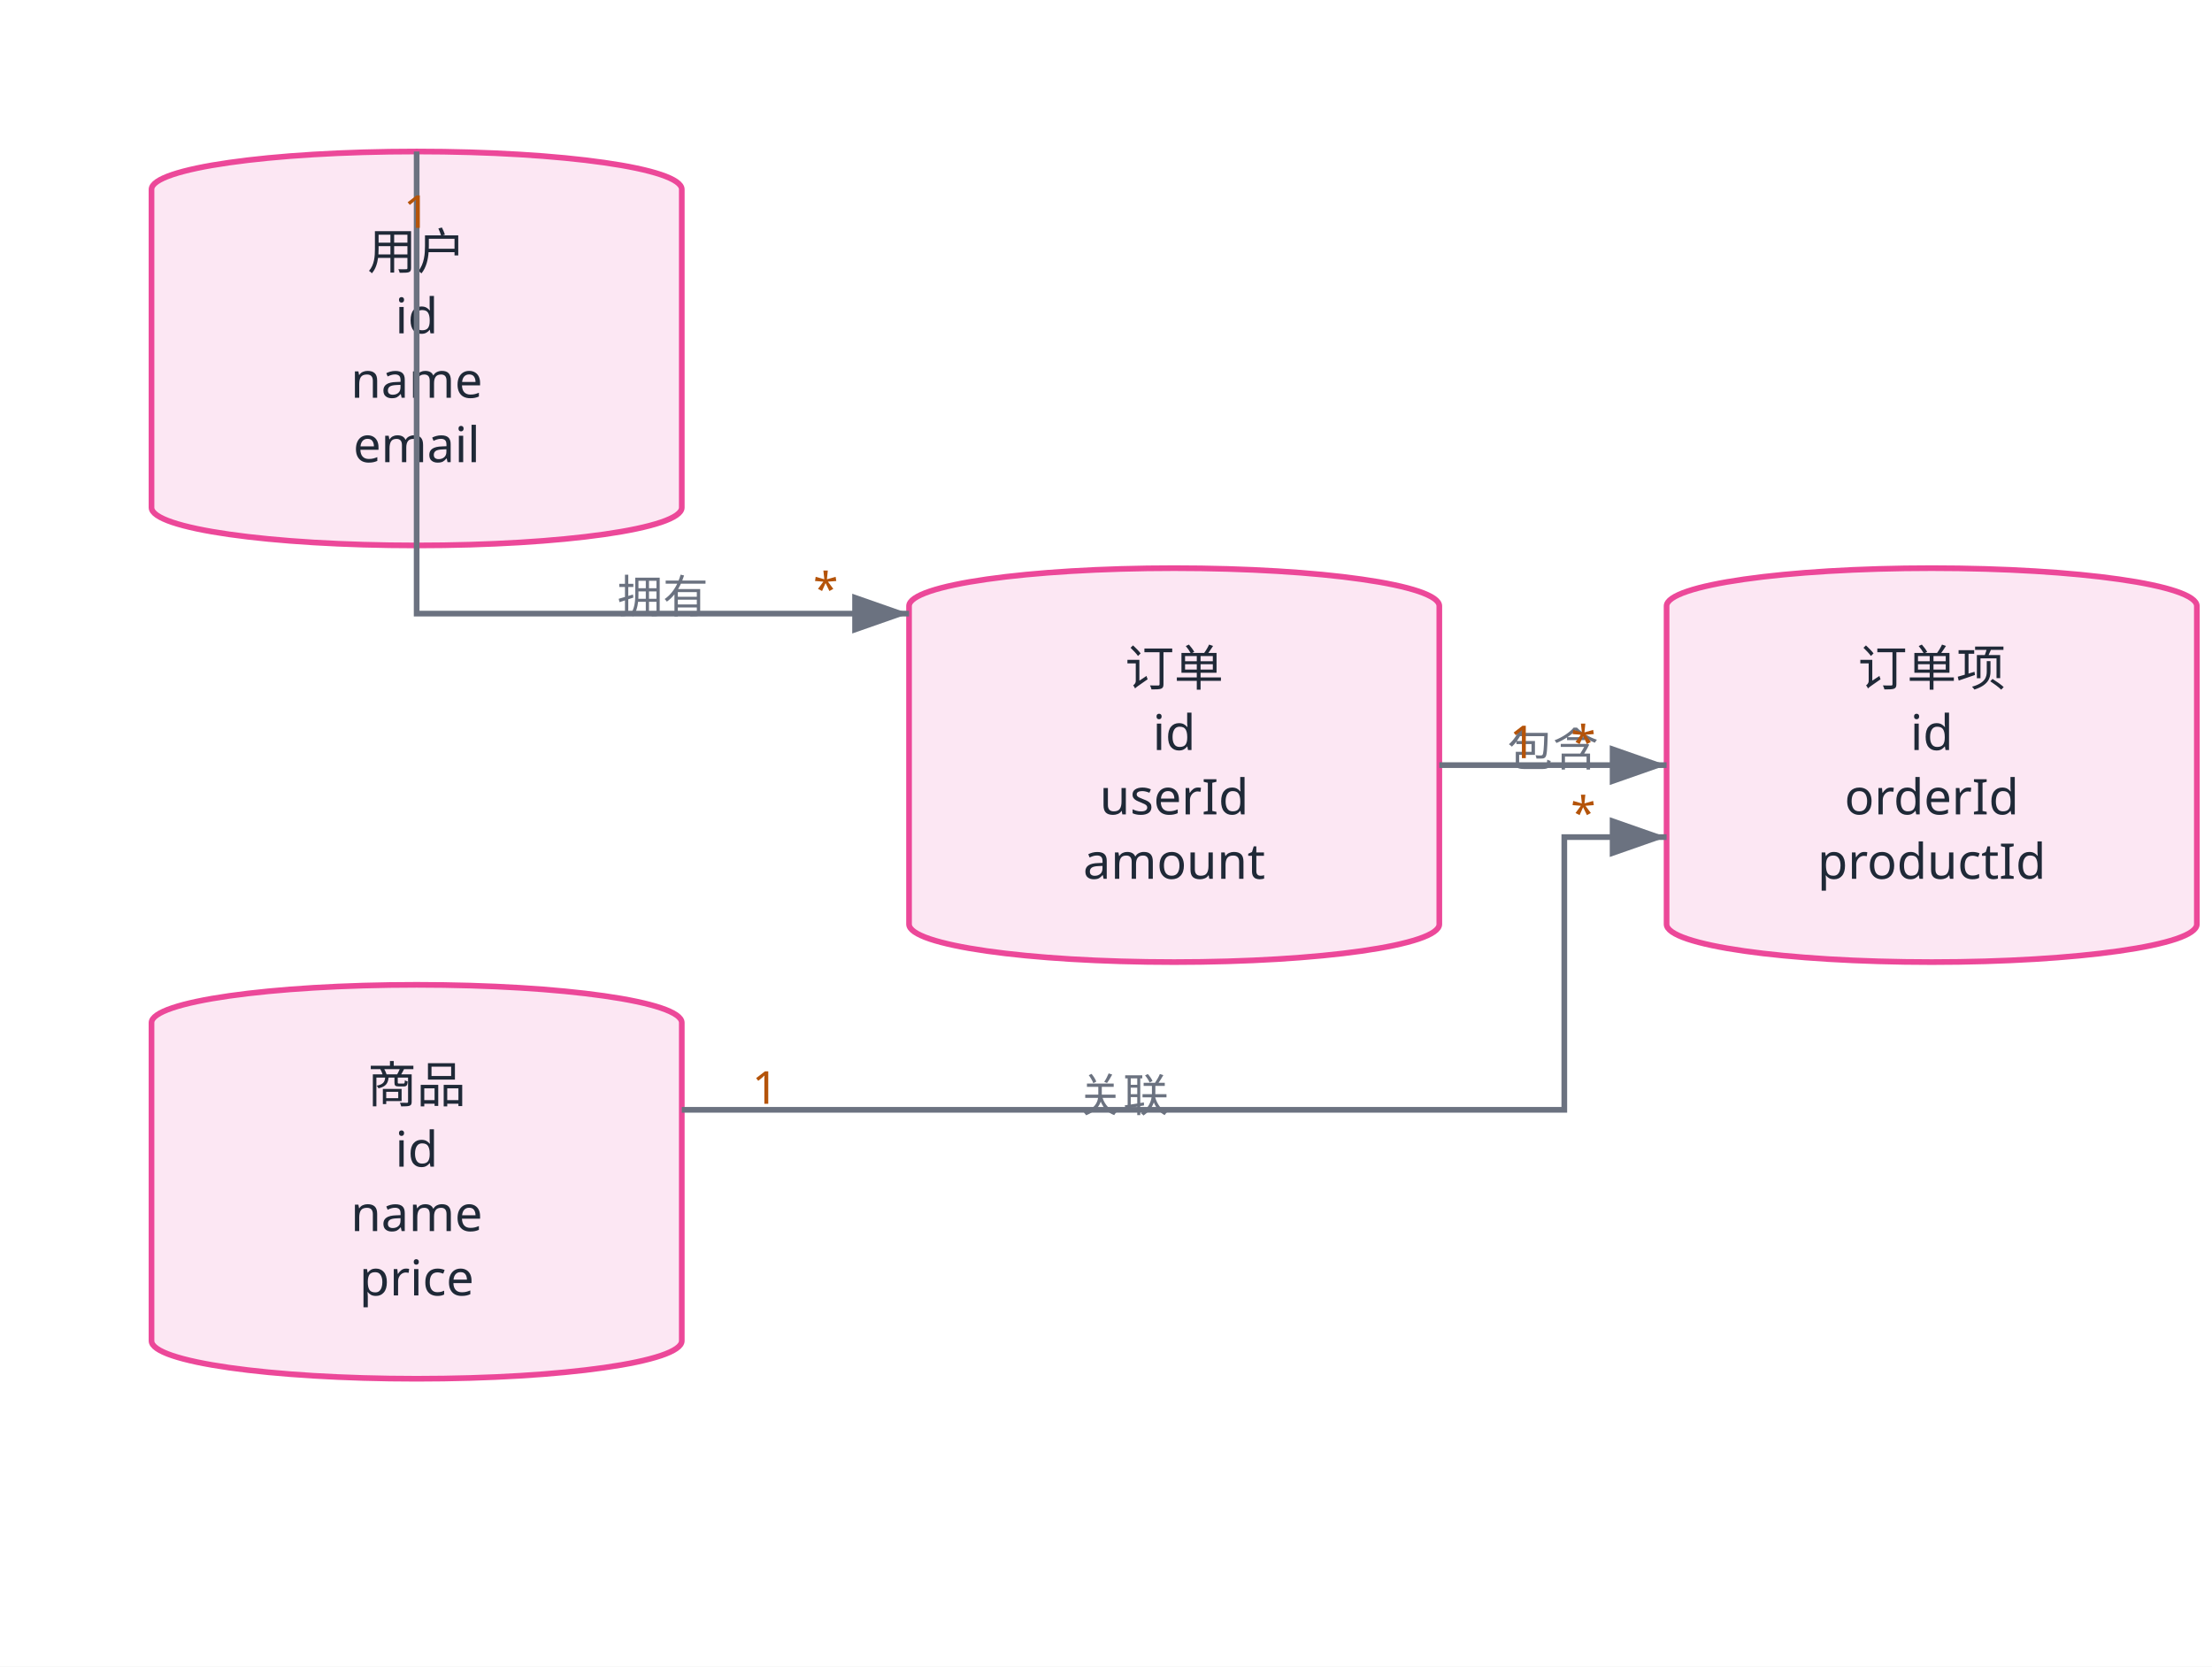
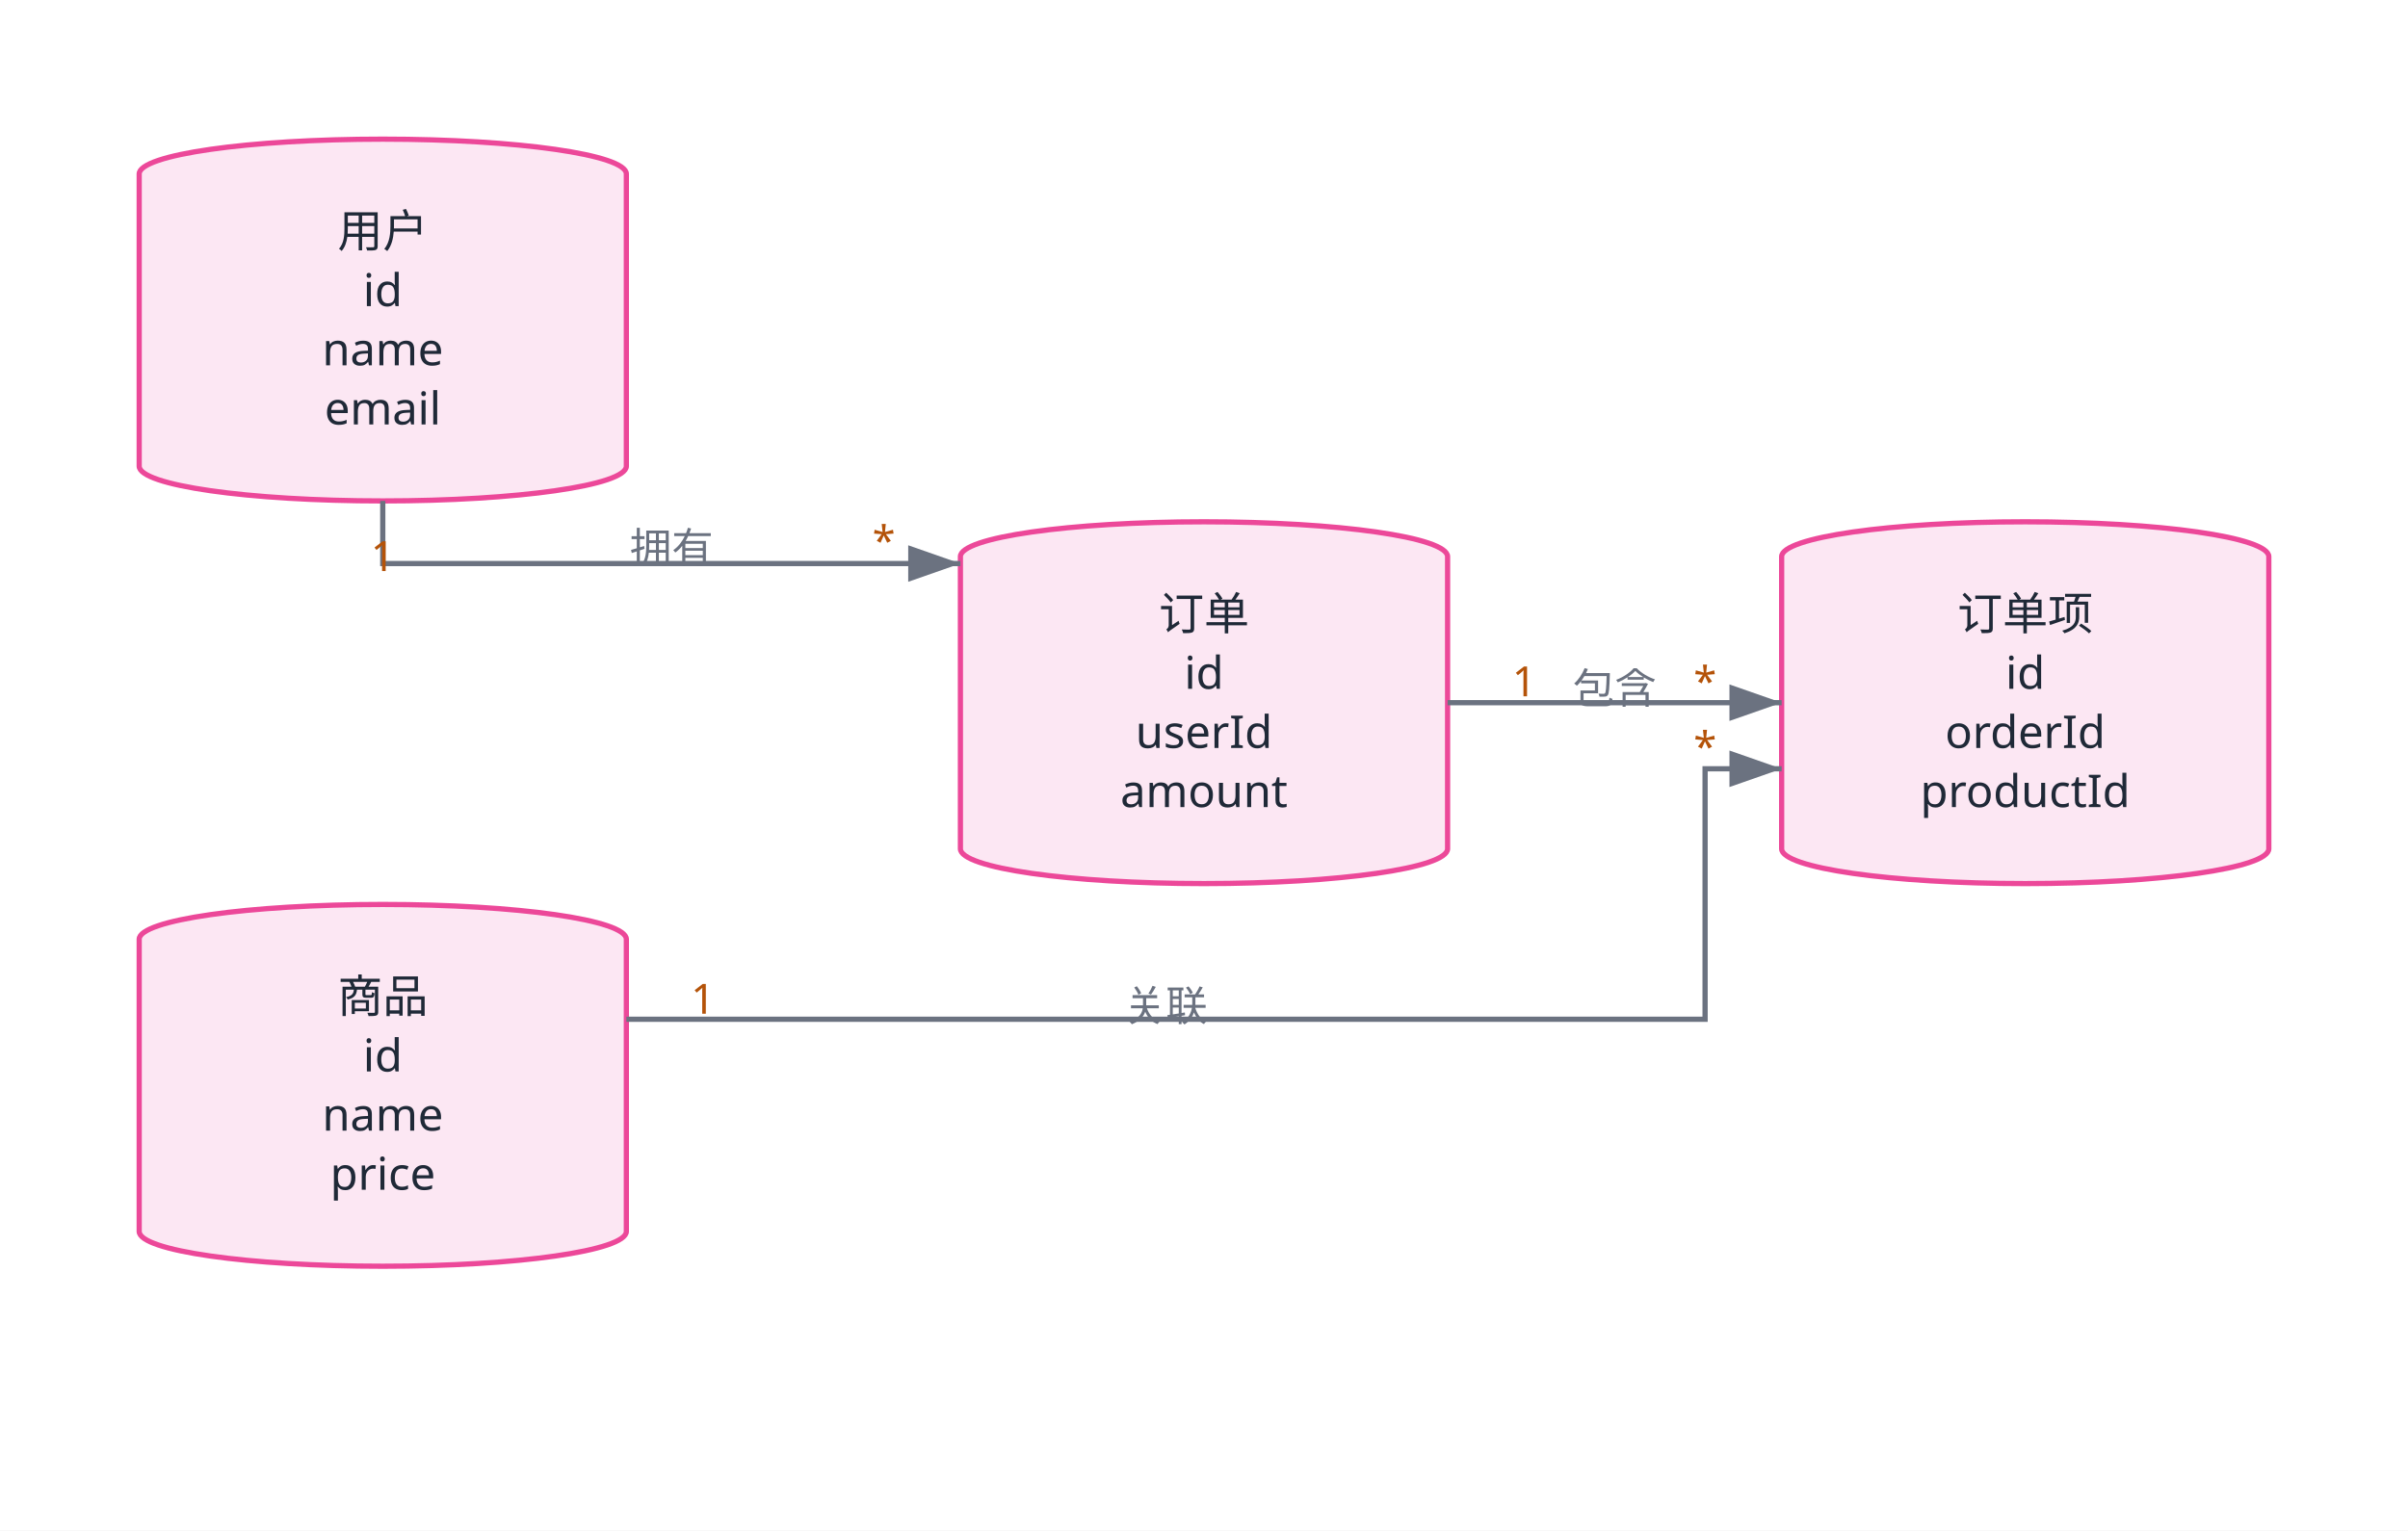
- <svg xmlns="http://www.w3.org/2000/svg" width="584" height="440" viewBox="0 0 584 440">
+ <svg xmlns="http://www.w3.org/2000/svg" width="692" height="440" viewBox="0 0 692 440">
  <defs>
    <marker id="arrowhead" markerWidth="10" markerHeight="7" refX="10" refY="3.5" orient="auto">
      <polygon points="0 0, 10 3.5, 0 7" fill="#6b7280" />
    </marker>
    <marker id="arrowhead-purple" markerWidth="10" markerHeight="7" refX="10" refY="3.5" orient="auto">
      <polygon points="0 0, 10 3.5, 0 7" fill="#7c3aed" />
    </marker>
  </defs>
  <style>.lgdl-anchors,.lgdl-edge-anchors{opacity:0;pointer-events:none;transition:opacity .12s ease}.lgdl-node:hover + .lgdl-anchors,.lgdl-class:hover + .lgdl-anchors,.lgdl-group:hover + .lgdl-anchors,.lgdl-lane:hover + .lgdl-anchors{opacity:1}.lgdl-edge:hover + .lgdl-edge-anchors,.lgdl-aggregate-edge:hover + .lgdl-edge-anchors{opacity:1}.lgdl-node.lgdl-hovered + .lgdl-anchors,.lgdl-class.lgdl-hovered + .lgdl-anchors,.lgdl-group.lgdl-hovered + .lgdl-anchors,.lgdl-lane.lgdl-hovered + .lgdl-anchors{opacity:1}.lgdl-edge.lgdl-hovered + .lgdl-edge-anchors,.lgdl-aggregate-edge.lgdl-hovered + .lgdl-edge-anchors{opacity:1}.lgdl-hovered{filter:drop-shadow(0 0 3px rgba(79,70,229,.65))}</style>
-   <rect x="0" y="0" width="584" height="440" fill="#ffffff" />
+   <rect x="0" y="0" width="692" height="440" fill="#ffffff" />
  <g class="lgdl-node" data-lgdl-loc="nodes[0]">
    <path d="M 40,50 L 40,134 A 70,10 0 0 0 180,134 L 180,50 A 70,10 0 0 0 40,50 Z" fill="#fce7f3" stroke="#ec4899" stroke-width="1.5" />
    <text x="110" y="66.5" font-family="'Segoe UI', 'PingFang SC', 'Microsoft YaHei', sans-serif" font-size="13" fill="#1f2937" text-anchor="middle" dominant-baseline="middle">用户</text>
    <text x="110" y="83.5" font-family="'Segoe UI', 'PingFang SC', 'Microsoft YaHei', sans-serif" font-size="13" fill="#1f2937" text-anchor="middle" dominant-baseline="middle">id</text>
    <text x="110" y="100.5" font-family="'Segoe UI', 'PingFang SC', 'Microsoft YaHei', sans-serif" font-size="13" fill="#1f2937" text-anchor="middle" dominant-baseline="middle">name</text>
    <text x="110" y="117.5" font-family="'Segoe UI', 'PingFang SC', 'Microsoft YaHei', sans-serif" font-size="13" fill="#1f2937" text-anchor="middle" dominant-baseline="middle">email</text>
  </g>
  <g class="lgdl-anchors">
    <circle cx="180.0" cy="92.0" r="3" fill="#ec4899" />
    <circle cx="180.0" cy="110.8" r="3" fill="#ec4899" />
    <circle cx="180.0" cy="132.4" r="3" fill="#ec4899" />
    <circle cx="159.1" cy="141.1" r="3" fill="#ec4899" />
    <circle cx="139.5" cy="143.1" r="3" fill="#ec4899" />
    <circle cx="123.9" cy="143.8" r="3" fill="#ec4899" />
    <circle cx="110.0" cy="144.0" r="3" fill="#ec4899" />
    <circle cx="96.1" cy="143.8" r="3" fill="#ec4899" />
    <circle cx="80.5" cy="143.1" r="3" fill="#ec4899" />
    <circle cx="60.9" cy="141.1" r="3" fill="#ec4899" />
    <circle cx="40.0" cy="132.4" r="3" fill="#ec4899" />
    <circle cx="40.0" cy="110.8" r="3" fill="#ec4899" />
    <circle cx="40.0" cy="92.0" r="3" fill="#ec4899" />
    <circle cx="40.0" cy="73.2" r="3" fill="#ec4899" />
    <circle cx="40.0" cy="51.6" r="3" fill="#ec4899" />
    <circle cx="60.9" cy="42.9" r="3" fill="#ec4899" />
    <circle cx="80.5" cy="40.9" r="3" fill="#ec4899" />
    <circle cx="96.1" cy="40.2" r="3" fill="#ec4899" />
    <circle cx="110.0" cy="40.0" r="3" fill="#ec4899" />
    <circle cx="123.9" cy="40.2" r="3" fill="#ec4899" />
    <circle cx="139.5" cy="40.9" r="3" fill="#ec4899" />
    <circle cx="159.1" cy="42.9" r="3" fill="#ec4899" />
    <circle cx="180.0" cy="51.6" r="3" fill="#ec4899" />
    <circle cx="180.0" cy="73.2" r="3" fill="#ec4899" />
  </g>
  <g class="lgdl-node" data-lgdl-loc="nodes[1]">
-     <path d="M 240,160 L 240,244 A 70,10 0 0 0 380,244 L 380,160 A 70,10 0 0 0 240,160 Z" fill="#fce7f3" stroke="#ec4899" stroke-width="1.5" />
-     <text x="310" y="176.5" font-family="'Segoe UI', 'PingFang SC', 'Microsoft YaHei', sans-serif" font-size="13" fill="#1f2937" text-anchor="middle" dominant-baseline="middle">订单</text>
-     <text x="310" y="193.5" font-family="'Segoe UI', 'PingFang SC', 'Microsoft YaHei', sans-serif" font-size="13" fill="#1f2937" text-anchor="middle" dominant-baseline="middle">id</text>
-     <text x="310" y="210.5" font-family="'Segoe UI', 'PingFang SC', 'Microsoft YaHei', sans-serif" font-size="13" fill="#1f2937" text-anchor="middle" dominant-baseline="middle">userId</text>
-     <text x="310" y="227.5" font-family="'Segoe UI', 'PingFang SC', 'Microsoft YaHei', sans-serif" font-size="13" fill="#1f2937" text-anchor="middle" dominant-baseline="middle">amount</text>
+     <path d="M 276,160 L 276,244 A 70,10 0 0 0 416,244 L 416,160 A 70,10 0 0 0 276,160 Z" fill="#fce7f3" stroke="#ec4899" stroke-width="1.5" />
+     <text x="346" y="176.5" font-family="'Segoe UI', 'PingFang SC', 'Microsoft YaHei', sans-serif" font-size="13" fill="#1f2937" text-anchor="middle" dominant-baseline="middle">订单</text>
+     <text x="346" y="193.5" font-family="'Segoe UI', 'PingFang SC', 'Microsoft YaHei', sans-serif" font-size="13" fill="#1f2937" text-anchor="middle" dominant-baseline="middle">id</text>
+     <text x="346" y="210.5" font-family="'Segoe UI', 'PingFang SC', 'Microsoft YaHei', sans-serif" font-size="13" fill="#1f2937" text-anchor="middle" dominant-baseline="middle">userId</text>
+     <text x="346" y="227.5" font-family="'Segoe UI', 'PingFang SC', 'Microsoft YaHei', sans-serif" font-size="13" fill="#1f2937" text-anchor="middle" dominant-baseline="middle">amount</text>
  </g>
  <g class="lgdl-anchors">
-     <circle cx="380.0" cy="202.0" r="3" fill="#ec4899" />
-     <circle cx="380.0" cy="220.8" r="3" fill="#ec4899" />
-     <circle cx="380.0" cy="242.4" r="3" fill="#ec4899" />
-     <circle cx="359.1" cy="251.1" r="3" fill="#ec4899" />
-     <circle cx="339.5" cy="253.1" r="3" fill="#ec4899" />
-     <circle cx="323.9" cy="253.8" r="3" fill="#ec4899" />
-     <circle cx="310.0" cy="254.0" r="3" fill="#ec4899" />
-     <circle cx="296.1" cy="253.8" r="3" fill="#ec4899" />
-     <circle cx="280.5" cy="253.1" r="3" fill="#ec4899" />
-     <circle cx="260.9" cy="251.1" r="3" fill="#ec4899" />
-     <circle cx="240.0" cy="242.4" r="3" fill="#ec4899" />
-     <circle cx="240.0" cy="220.8" r="3" fill="#ec4899" />
-     <circle cx="240.0" cy="202.0" r="3" fill="#ec4899" />
-     <circle cx="240.0" cy="183.2" r="3" fill="#ec4899" />
-     <circle cx="240.0" cy="161.6" r="3" fill="#ec4899" />
-     <circle cx="260.9" cy="152.9" r="3" fill="#ec4899" />
-     <circle cx="280.5" cy="150.9" r="3" fill="#ec4899" />
-     <circle cx="296.1" cy="150.2" r="3" fill="#ec4899" />
-     <circle cx="310.0" cy="150.0" r="3" fill="#ec4899" />
-     <circle cx="323.9" cy="150.2" r="3" fill="#ec4899" />
-     <circle cx="339.5" cy="150.9" r="3" fill="#ec4899" />
-     <circle cx="359.1" cy="152.9" r="3" fill="#ec4899" />
-     <circle cx="380.0" cy="161.6" r="3" fill="#ec4899" />
-     <circle cx="380.0" cy="183.2" r="3" fill="#ec4899" />
+     <circle cx="416.0" cy="202.0" r="3" fill="#ec4899" />
+     <circle cx="416.0" cy="220.8" r="3" fill="#ec4899" />
+     <circle cx="416.0" cy="242.4" r="3" fill="#ec4899" />
+     <circle cx="395.1" cy="251.1" r="3" fill="#ec4899" />
+     <circle cx="375.5" cy="253.1" r="3" fill="#ec4899" />
+     <circle cx="359.9" cy="253.8" r="3" fill="#ec4899" />
+     <circle cx="346.0" cy="254.0" r="3" fill="#ec4899" />
+     <circle cx="332.1" cy="253.8" r="3" fill="#ec4899" />
+     <circle cx="316.5" cy="253.1" r="3" fill="#ec4899" />
+     <circle cx="296.9" cy="251.1" r="3" fill="#ec4899" />
+     <circle cx="276.0" cy="242.4" r="3" fill="#ec4899" />
+     <circle cx="276.0" cy="220.8" r="3" fill="#ec4899" />
+     <circle cx="276.0" cy="202.0" r="3" fill="#ec4899" />
+     <circle cx="276.0" cy="183.2" r="3" fill="#ec4899" />
+     <circle cx="276.0" cy="161.6" r="3" fill="#ec4899" />
+     <circle cx="296.9" cy="152.9" r="3" fill="#ec4899" />
+     <circle cx="316.5" cy="150.9" r="3" fill="#ec4899" />
+     <circle cx="332.1" cy="150.2" r="3" fill="#ec4899" />
+     <circle cx="346.0" cy="150.0" r="3" fill="#ec4899" />
+     <circle cx="359.9" cy="150.2" r="3" fill="#ec4899" />
+     <circle cx="375.5" cy="150.9" r="3" fill="#ec4899" />
+     <circle cx="395.1" cy="152.9" r="3" fill="#ec4899" />
+     <circle cx="416.0" cy="161.6" r="3" fill="#ec4899" />
+     <circle cx="416.0" cy="183.2" r="3" fill="#ec4899" />
  </g>
  <g class="lgdl-node" data-lgdl-loc="nodes[2]">
    <path d="M 40,270 L 40,354 A 70,10 0 0 0 180,354 L 180,270 A 70,10 0 0 0 40,270 Z" fill="#fce7f3" stroke="#ec4899" stroke-width="1.5" />
    <text x="110" y="286.5" font-family="'Segoe UI', 'PingFang SC', 'Microsoft YaHei', sans-serif" font-size="13" fill="#1f2937" text-anchor="middle" dominant-baseline="middle">商品</text>
    <text x="110" y="303.5" font-family="'Segoe UI', 'PingFang SC', 'Microsoft YaHei', sans-serif" font-size="13" fill="#1f2937" text-anchor="middle" dominant-baseline="middle">id</text>
    <text x="110" y="320.5" font-family="'Segoe UI', 'PingFang SC', 'Microsoft YaHei', sans-serif" font-size="13" fill="#1f2937" text-anchor="middle" dominant-baseline="middle">name</text>
    <text x="110" y="337.5" font-family="'Segoe UI', 'PingFang SC', 'Microsoft YaHei', sans-serif" font-size="13" fill="#1f2937" text-anchor="middle" dominant-baseline="middle">price</text>
  </g>
  <g class="lgdl-anchors">
    <circle cx="180.0" cy="312.0" r="3" fill="#ec4899" />
    <circle cx="180.0" cy="330.8" r="3" fill="#ec4899" />
    <circle cx="180.0" cy="352.4" r="3" fill="#ec4899" />
    <circle cx="159.1" cy="361.1" r="3" fill="#ec4899" />
    <circle cx="139.5" cy="363.1" r="3" fill="#ec4899" />
    <circle cx="123.9" cy="363.8" r="3" fill="#ec4899" />
    <circle cx="110.0" cy="364.0" r="3" fill="#ec4899" />
    <circle cx="96.1" cy="363.8" r="3" fill="#ec4899" />
    <circle cx="80.5" cy="363.1" r="3" fill="#ec4899" />
    <circle cx="60.9" cy="361.1" r="3" fill="#ec4899" />
    <circle cx="40.0" cy="352.4" r="3" fill="#ec4899" />
    <circle cx="40.0" cy="330.8" r="3" fill="#ec4899" />
    <circle cx="40.0" cy="312.0" r="3" fill="#ec4899" />
    <circle cx="40.0" cy="293.2" r="3" fill="#ec4899" />
    <circle cx="40.0" cy="271.6" r="3" fill="#ec4899" />
    <circle cx="60.9" cy="262.9" r="3" fill="#ec4899" />
    <circle cx="80.5" cy="260.9" r="3" fill="#ec4899" />
    <circle cx="96.1" cy="260.2" r="3" fill="#ec4899" />
    <circle cx="110.0" cy="260.0" r="3" fill="#ec4899" />
    <circle cx="123.9" cy="260.2" r="3" fill="#ec4899" />
    <circle cx="139.5" cy="260.9" r="3" fill="#ec4899" />
    <circle cx="159.1" cy="262.9" r="3" fill="#ec4899" />
    <circle cx="180.0" cy="271.6" r="3" fill="#ec4899" />
    <circle cx="180.0" cy="293.2" r="3" fill="#ec4899" />
  </g>
  <g class="lgdl-node" data-lgdl-loc="nodes[3]">
-     <path d="M 440,160 L 440,244 A 70,10 0 0 0 580,244 L 580,160 A 70,10 0 0 0 440,160 Z" fill="#fce7f3" stroke="#ec4899" stroke-width="1.5" />
-     <text x="510" y="176.5" font-family="'Segoe UI', 'PingFang SC', 'Microsoft YaHei', sans-serif" font-size="13" fill="#1f2937" text-anchor="middle" dominant-baseline="middle">订单项</text>
-     <text x="510" y="193.5" font-family="'Segoe UI', 'PingFang SC', 'Microsoft YaHei', sans-serif" font-size="13" fill="#1f2937" text-anchor="middle" dominant-baseline="middle">id</text>
-     <text x="510" y="210.5" font-family="'Segoe UI', 'PingFang SC', 'Microsoft YaHei', sans-serif" font-size="13" fill="#1f2937" text-anchor="middle" dominant-baseline="middle">orderId</text>
-     <text x="510" y="227.5" font-family="'Segoe UI', 'PingFang SC', 'Microsoft YaHei', sans-serif" font-size="13" fill="#1f2937" text-anchor="middle" dominant-baseline="middle">productId</text>
+     <path d="M 512,160 L 512,244 A 70,10 0 0 0 652,244 L 652,160 A 70,10 0 0 0 512,160 Z" fill="#fce7f3" stroke="#ec4899" stroke-width="1.5" />
+     <text x="582" y="176.5" font-family="'Segoe UI', 'PingFang SC', 'Microsoft YaHei', sans-serif" font-size="13" fill="#1f2937" text-anchor="middle" dominant-baseline="middle">订单项</text>
+     <text x="582" y="193.5" font-family="'Segoe UI', 'PingFang SC', 'Microsoft YaHei', sans-serif" font-size="13" fill="#1f2937" text-anchor="middle" dominant-baseline="middle">id</text>
+     <text x="582" y="210.5" font-family="'Segoe UI', 'PingFang SC', 'Microsoft YaHei', sans-serif" font-size="13" fill="#1f2937" text-anchor="middle" dominant-baseline="middle">orderId</text>
+     <text x="582" y="227.5" font-family="'Segoe UI', 'PingFang SC', 'Microsoft YaHei', sans-serif" font-size="13" fill="#1f2937" text-anchor="middle" dominant-baseline="middle">productId</text>
  </g>
  <g class="lgdl-anchors">
-     <circle cx="580.0" cy="202.0" r="3" fill="#ec4899" />
-     <circle cx="580.0" cy="220.8" r="3" fill="#ec4899" />
-     <circle cx="580.0" cy="242.4" r="3" fill="#ec4899" />
-     <circle cx="559.1" cy="251.1" r="3" fill="#ec4899" />
-     <circle cx="539.5" cy="253.1" r="3" fill="#ec4899" />
-     <circle cx="523.9" cy="253.8" r="3" fill="#ec4899" />
-     <circle cx="510.0" cy="254.0" r="3" fill="#ec4899" />
-     <circle cx="496.1" cy="253.8" r="3" fill="#ec4899" />
-     <circle cx="480.5" cy="253.1" r="3" fill="#ec4899" />
-     <circle cx="460.9" cy="251.1" r="3" fill="#ec4899" />
-     <circle cx="440.0" cy="242.4" r="3" fill="#ec4899" />
-     <circle cx="440.0" cy="220.8" r="3" fill="#ec4899" />
-     <circle cx="440.0" cy="202.0" r="3" fill="#ec4899" />
-     <circle cx="440.0" cy="183.2" r="3" fill="#ec4899" />
-     <circle cx="440.0" cy="161.6" r="3" fill="#ec4899" />
-     <circle cx="460.9" cy="152.9" r="3" fill="#ec4899" />
-     <circle cx="480.5" cy="150.9" r="3" fill="#ec4899" />
-     <circle cx="496.1" cy="150.2" r="3" fill="#ec4899" />
-     <circle cx="510.0" cy="150.0" r="3" fill="#ec4899" />
-     <circle cx="523.9" cy="150.2" r="3" fill="#ec4899" />
-     <circle cx="539.5" cy="150.9" r="3" fill="#ec4899" />
-     <circle cx="559.1" cy="152.9" r="3" fill="#ec4899" />
-     <circle cx="580.0" cy="161.6" r="3" fill="#ec4899" />
-     <circle cx="580.0" cy="183.2" r="3" fill="#ec4899" />
+     <circle cx="652.0" cy="202.0" r="3" fill="#ec4899" />
+     <circle cx="652.0" cy="220.8" r="3" fill="#ec4899" />
+     <circle cx="652.0" cy="242.4" r="3" fill="#ec4899" />
+     <circle cx="631.1" cy="251.1" r="3" fill="#ec4899" />
+     <circle cx="611.5" cy="253.1" r="3" fill="#ec4899" />
+     <circle cx="595.9" cy="253.8" r="3" fill="#ec4899" />
+     <circle cx="582.0" cy="254.0" r="3" fill="#ec4899" />
+     <circle cx="568.1" cy="253.8" r="3" fill="#ec4899" />
+     <circle cx="552.5" cy="253.1" r="3" fill="#ec4899" />
+     <circle cx="532.9" cy="251.1" r="3" fill="#ec4899" />
+     <circle cx="512.0" cy="242.4" r="3" fill="#ec4899" />
+     <circle cx="512.0" cy="220.8" r="3" fill="#ec4899" />
+     <circle cx="512.0" cy="202.0" r="3" fill="#ec4899" />
+     <circle cx="512.0" cy="183.2" r="3" fill="#ec4899" />
+     <circle cx="512.0" cy="161.6" r="3" fill="#ec4899" />
+     <circle cx="532.9" cy="152.9" r="3" fill="#ec4899" />
+     <circle cx="552.5" cy="150.9" r="3" fill="#ec4899" />
+     <circle cx="568.1" cy="150.2" r="3" fill="#ec4899" />
+     <circle cx="582.0" cy="150.0" r="3" fill="#ec4899" />
+     <circle cx="595.9" cy="150.2" r="3" fill="#ec4899" />
+     <circle cx="611.5" cy="150.9" r="3" fill="#ec4899" />
+     <circle cx="631.1" cy="152.9" r="3" fill="#ec4899" />
+     <circle cx="652.0" cy="161.6" r="3" fill="#ec4899" />
+     <circle cx="652.0" cy="183.2" r="3" fill="#ec4899" />
  </g>
  <g class="lgdl-edge" data-lgdl-loc="edges[0]">
-     <path d="M 110,40 L 110,162 L 240,162" fill="none" stroke="#6b7280" stroke-width="1.5" marker-end="url(#arrowhead)" />
-     <text x="175" y="157.585" font-family="'Segoe UI', 'PingFang SC', 'Microsoft YaHei', sans-serif" font-size="12" fill="#6b7280" text-anchor="middle" dominant-baseline="middle">拥有</text>
-     <text x="110" y="56" font-family="'Segoe UI', 'PingFang SC', 'Microsoft YaHei', sans-serif" font-size="12" fill="#b45309" text-anchor="middle" dominant-baseline="middle">1</text>
-     <text x="218" y="155.585" font-family="'Segoe UI', 'PingFang SC', 'Microsoft YaHei', sans-serif" font-size="12" fill="#b45309" text-anchor="middle" dominant-baseline="middle">*</text>
+     <path d="M 110,144 L 110,162 L 276,162" fill="none" stroke="#6b7280" stroke-width="1.5" marker-end="url(#arrowhead)" />
+     <text x="193" y="157.585" font-family="'Segoe UI', 'PingFang SC', 'Microsoft YaHei', sans-serif" font-size="12" fill="#6b7280" text-anchor="middle" dominant-baseline="middle">拥有</text>
+     <text x="110" y="160" font-family="'Segoe UI', 'PingFang SC', 'Microsoft YaHei', sans-serif" font-size="12" fill="#b45309" text-anchor="middle" dominant-baseline="middle">1</text>
+     <text x="254" y="155.585" font-family="'Segoe UI', 'PingFang SC', 'Microsoft YaHei', sans-serif" font-size="12" fill="#b45309" text-anchor="middle" dominant-baseline="middle">*</text>
  </g>
  <g class="lgdl-edge-anchors">
-     <circle cx="110.0" cy="40.0" r="3.5" fill="#6b7280" />
-     <circle cx="240.0" cy="161.6" r="3.5" fill="#6b7280" />
+     <circle cx="110.0" cy="144.0" r="3.5" fill="#6b7280" />
+     <circle cx="276.0" cy="161.6" r="3.5" fill="#6b7280" />
  </g>
  <g class="lgdl-edge" data-lgdl-loc="edges[1]">
-     <path d="M 380,202 L 440,202" fill="none" stroke="#6b7280" stroke-width="1.5" marker-end="url(#arrowhead)" />
-     <text x="410" y="198" font-family="'Segoe UI', 'PingFang SC', 'Microsoft YaHei', sans-serif" font-size="12" fill="#6b7280" text-anchor="middle" dominant-baseline="middle">包含</text>
-     <text x="402" y="196" font-family="'Segoe UI', 'PingFang SC', 'Microsoft YaHei', sans-serif" font-size="12" fill="#b45309" text-anchor="middle" dominant-baseline="middle">1</text>
-     <text x="418" y="196" font-family="'Segoe UI', 'PingFang SC', 'Microsoft YaHei', sans-serif" font-size="12" fill="#b45309" text-anchor="middle" dominant-baseline="middle">*</text>
+     <path d="M 416,202 L 512,202" fill="none" stroke="#6b7280" stroke-width="1.5" marker-end="url(#arrowhead)" />
+     <text x="464" y="198" font-family="'Segoe UI', 'PingFang SC', 'Microsoft YaHei', sans-serif" font-size="12" fill="#6b7280" text-anchor="middle" dominant-baseline="middle">包含</text>
+     <text x="438" y="196" font-family="'Segoe UI', 'PingFang SC', 'Microsoft YaHei', sans-serif" font-size="12" fill="#b45309" text-anchor="middle" dominant-baseline="middle">1</text>
+     <text x="490" y="196" font-family="'Segoe UI', 'PingFang SC', 'Microsoft YaHei', sans-serif" font-size="12" fill="#b45309" text-anchor="middle" dominant-baseline="middle">*</text>
  </g>
  <g class="lgdl-edge-anchors">
-     <circle cx="380.0" cy="202.0" r="3.5" fill="#6b7280" />
-     <circle cx="440.0" cy="202.0" r="3.5" fill="#6b7280" />
+     <circle cx="416.0" cy="202.0" r="3.5" fill="#6b7280" />
+     <circle cx="512.0" cy="202.0" r="3.5" fill="#6b7280" />
  </g>
  <g class="lgdl-edge" data-lgdl-loc="edges[2]">
-     <path d="M 180,293 L 413,293 L 413,221 L 440,221" fill="none" stroke="#6b7280" stroke-width="1.5" marker-end="url(#arrowhead)" />
-     <text x="296.5" y="289.244" font-family="'Segoe UI', 'PingFang SC', 'Microsoft YaHei', sans-serif" font-size="12" fill="#6b7280" text-anchor="middle" dominant-baseline="middle">关联</text>
+     <path d="M 180,293 L 490,293 L 490,221 L 512,221" fill="none" stroke="#6b7280" stroke-width="1.5" marker-end="url(#arrowhead)" />
+     <text x="335" y="289.244" font-family="'Segoe UI', 'PingFang SC', 'Microsoft YaHei', sans-serif" font-size="12" fill="#6b7280" text-anchor="middle" dominant-baseline="middle">关联</text>
    <text x="202" y="287.244" font-family="'Segoe UI', 'PingFang SC', 'Microsoft YaHei', sans-serif" font-size="12" fill="#b45309" text-anchor="middle" dominant-baseline="middle">1</text>
-     <text x="418" y="214.756" font-family="'Segoe UI', 'PingFang SC', 'Microsoft YaHei', sans-serif" font-size="12" fill="#b45309" text-anchor="middle" dominant-baseline="middle">*</text>
+     <text x="490" y="214.756" font-family="'Segoe UI', 'PingFang SC', 'Microsoft YaHei', sans-serif" font-size="12" fill="#b45309" text-anchor="middle" dominant-baseline="middle">*</text>
  </g>
  <g class="lgdl-edge-anchors">
    <circle cx="180.0" cy="293.2" r="3.5" fill="#6b7280" />
-     <circle cx="440.0" cy="220.8" r="3.5" fill="#6b7280" />
+     <circle cx="512.0" cy="220.8" r="3.5" fill="#6b7280" />
  </g>
</svg>
